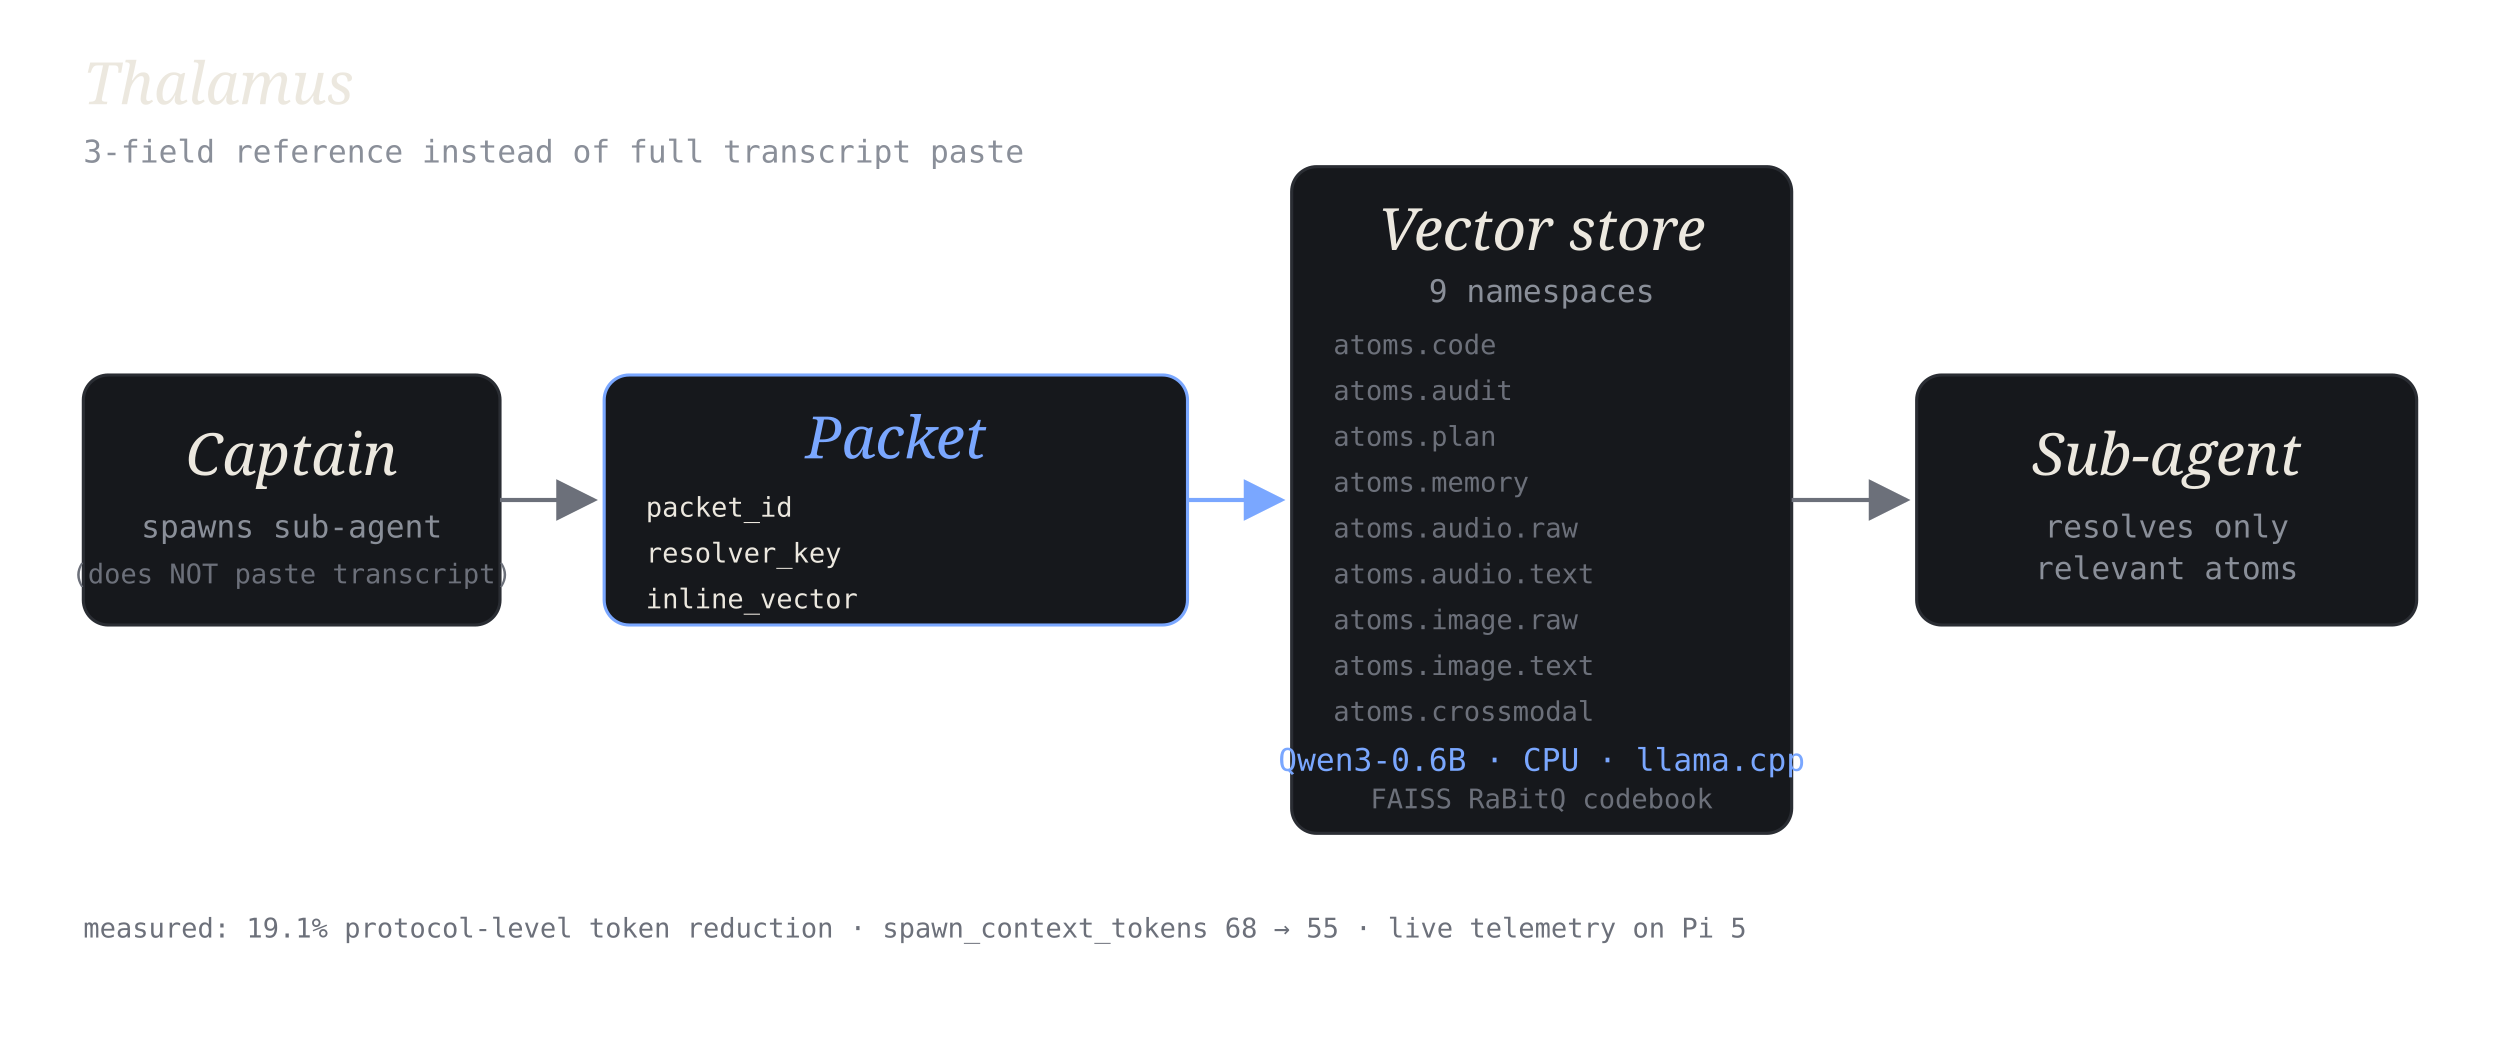
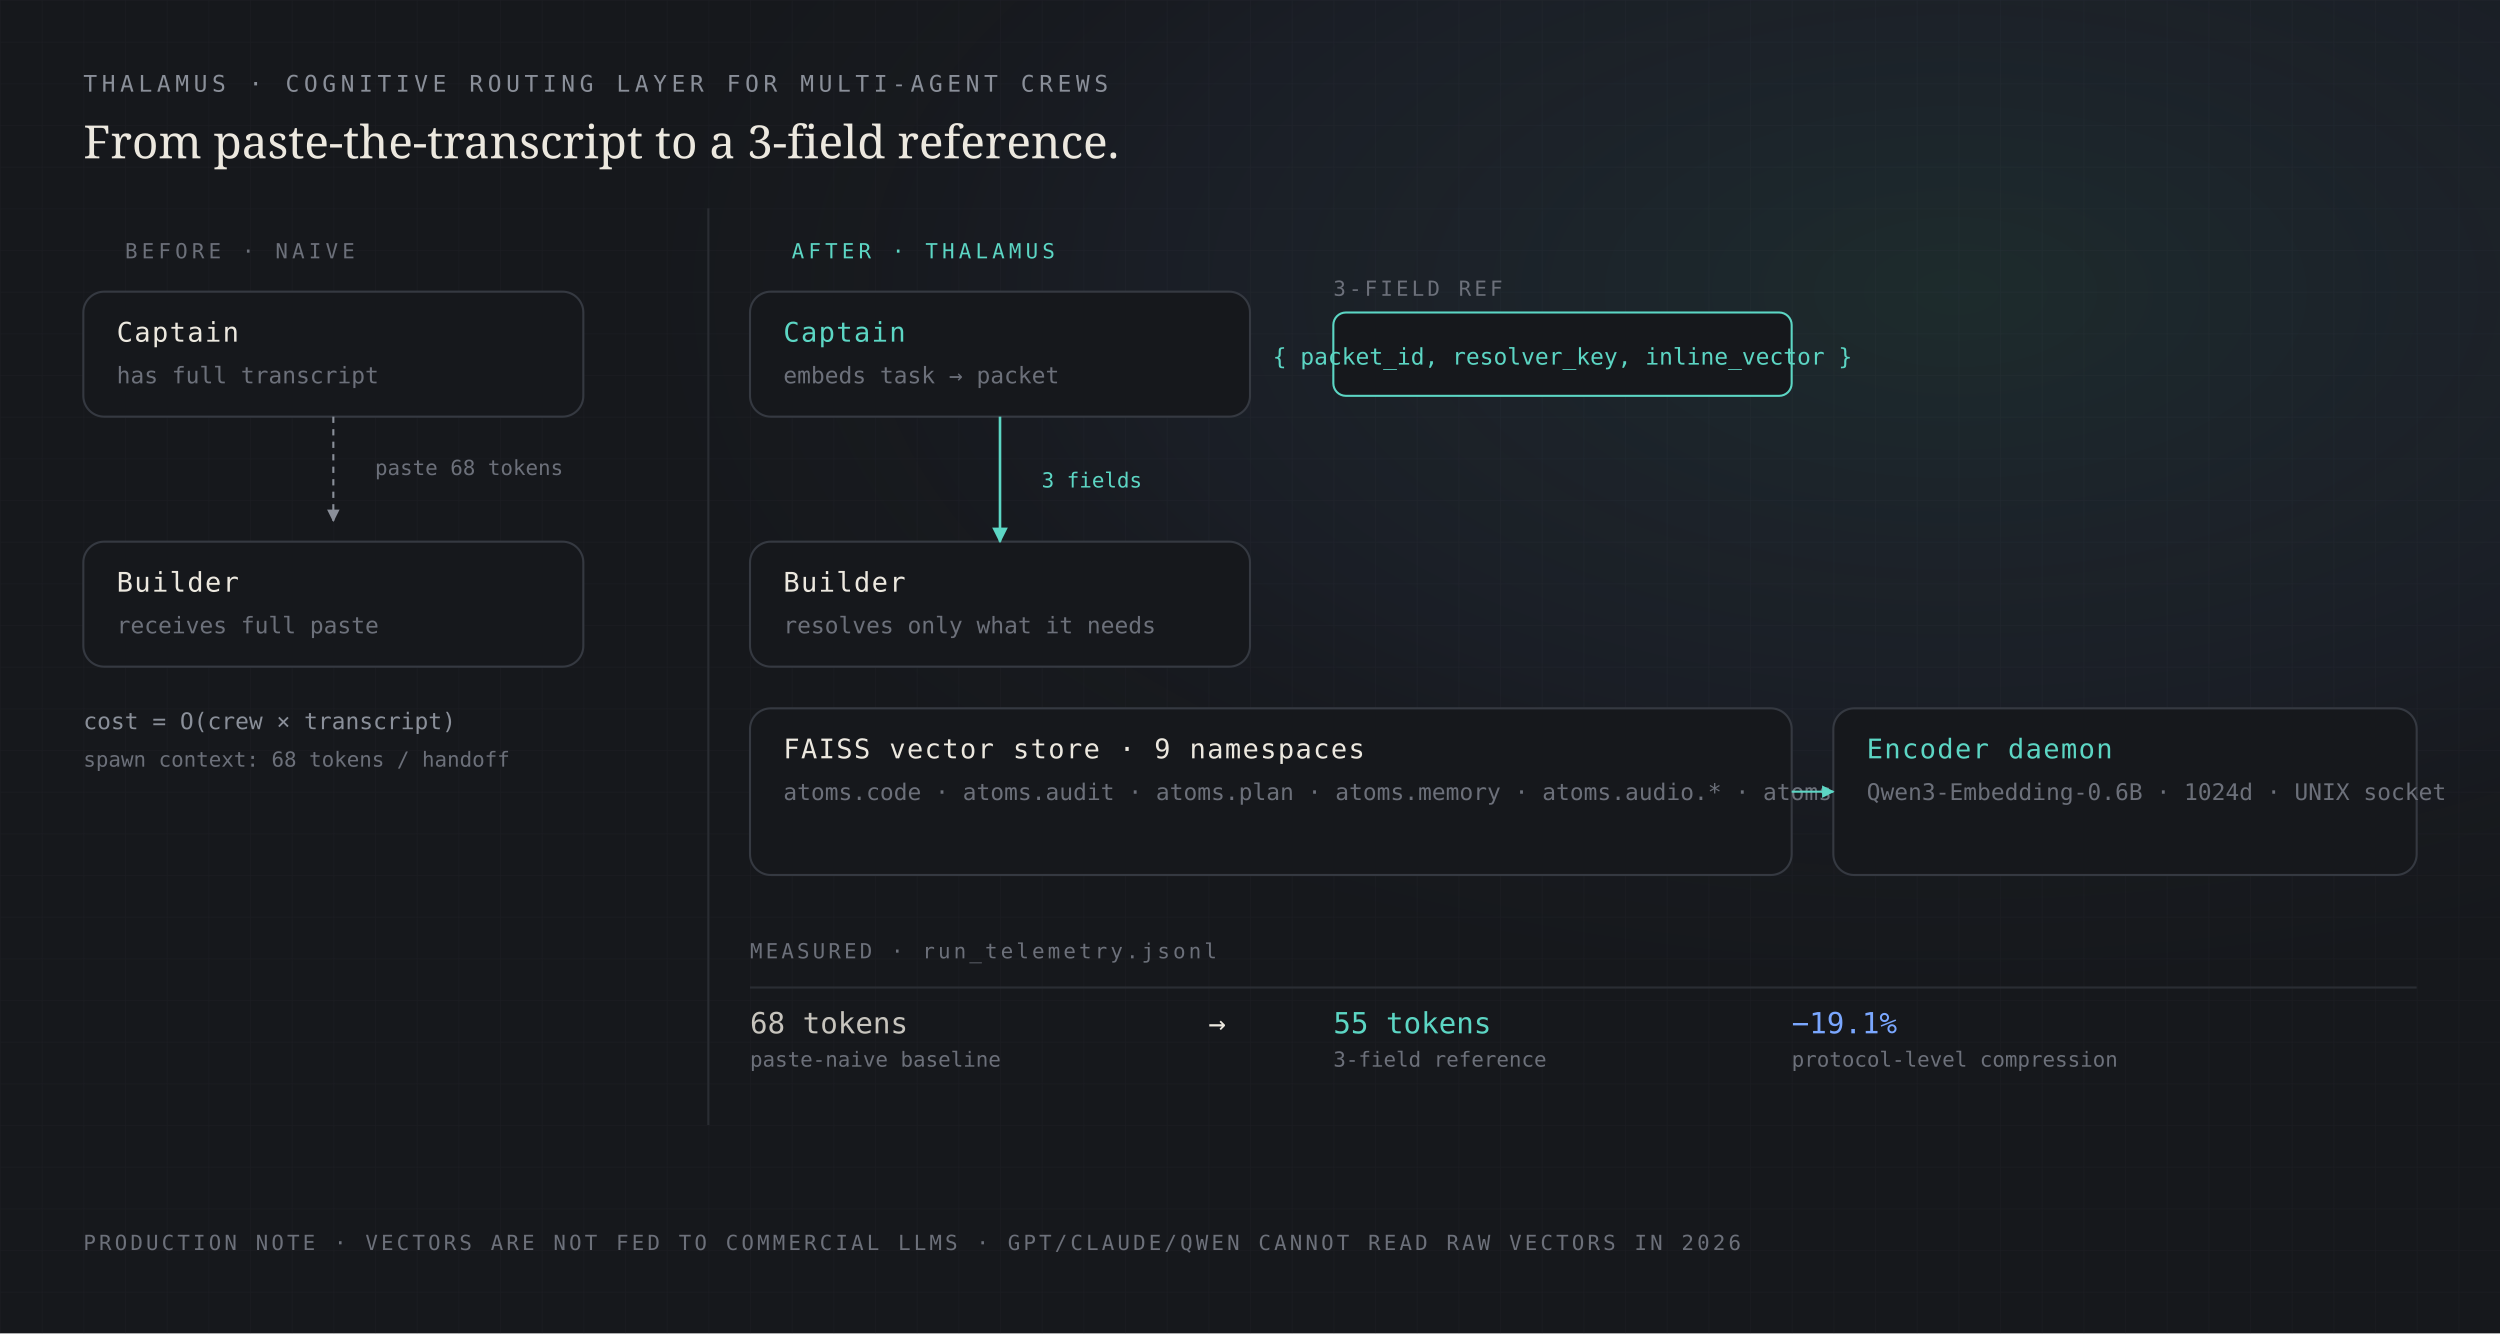
- <svg xmlns="http://www.w3.org/2000/svg" viewBox="0 0 1200 500" width="1200" height="500" role="img" aria-label="Thalamus packet handoff diagram">
+ <svg xmlns="http://www.w3.org/2000/svg" viewBox="0 0 1200 640" width="100%" height="auto" font-family="Geist Mono, ui-monospace, monospace">
  <defs>
-     <style>
-       .bg { fill: transparent; }
-       .label { font-family: 'Geist', ui-sans-serif, system-ui, sans-serif; font-size: 18px; fill: #c7c4bd; }
-       .title { font-family: 'Fraunces', Georgia, serif; font-style: italic; font-size: 28px; fill: #ece8df; }
-       .mono { font-family: 'Geist Mono', ui-monospace, monospace; font-size: 15px; fill: #8a8f99; }
-       .accent { fill: #7aa7ff; }
-       .box { fill: #16181c; stroke: #2a2d33; stroke-width: 1.5; rx: 12; }
-       .box-accent { fill: #16181c; stroke: #7aa7ff; stroke-width: 1.5; rx: 12; }
-       .arrow { fill: none; stroke: #6c707a; stroke-width: 2; }
-       .arrow-accent { fill: none; stroke: #7aa7ff; stroke-width: 2; }
-       .small { font-family: 'Geist Mono', ui-monospace, monospace; font-size: 13px; fill: #6c707a; }
-       .key { font-family: 'Geist Mono', ui-monospace, monospace; font-size: 13px; fill: #ece8df; }
-     </style>
-     <marker id="arrowhead" markerWidth="10" markerHeight="10" refX="9" refY="5" orient="auto">
-       <path d="M 0 0 L 10 5 L 0 10 z" fill="#6c707a" />
+     <pattern id="grid" width="20" height="20" patternUnits="userSpaceOnUse">
+       <path d="M20 0 L0 0 0 20" stroke="#2a2d33" stroke-width="0.5" fill="none" opacity="0.3" />
+     </pattern>
+     <radialGradient id="seaglow" cx="78%" cy="22%" r="55%">
+       <stop offset="0%" stop-color="#5cd6c4" stop-opacity="0.10" />
+       <stop offset="60%" stop-color="#7aa7ff" stop-opacity="0.04" />
+       <stop offset="100%" stop-color="#16181c" stop-opacity="0" />
+     </radialGradient>
+     <marker id="arrow" viewBox="0 0 10 10" refX="9" refY="5" markerWidth="6" markerHeight="6" orient="auto">
+       <path d="M0 0 L10 5 L0 10 z" fill="#5cd6c4" />
    </marker>
-     <marker id="arrowhead-accent" markerWidth="10" markerHeight="10" refX="9" refY="5" orient="auto">
-       <path d="M 0 0 L 10 5 L 0 10 z" fill="#7aa7ff" />
+     <marker id="arrowMuted" viewBox="0 0 10 10" refX="9" refY="5" markerWidth="6" markerHeight="6" orient="auto">
+       <path d="M0 0 L10 5 L0 10 z" fill="#8a8f99" />
    </marker>
  </defs>
-   <rect width="1200" height="500" class="bg" />
-   <g transform="translate(40, 180)">
-     <rect width="200" height="120" class="box" />
-     <text x="100" y="48" text-anchor="middle" class="title">Captain</text>
-     <text x="100" y="78" text-anchor="middle" class="mono">spawns sub-agent</text>
-     <text x="100" y="100" text-anchor="middle" class="small">(does NOT paste transcript)</text>
+   <rect width="100%" height="100%" fill="#16181c" />
+   <rect width="100%" height="100%" fill="url(#grid)" />
+   <rect width="100%" height="100%" fill="url(#seaglow)" />
+   <text x="40" y="44" fill="#8a8f99" font-size="11" letter-spacing="0.2em">THALAMUS · COGNITIVE ROUTING LAYER FOR MULTI-AGENT CREWS</text>
+   <text x="40" y="76" fill="#ece8df" font-size="22" font-family="Fraunces, Georgia, serif">From paste-the-transcript to a 3-field reference.</text>
+   <text x="60" y="124" fill="#6c707a" font-size="10" letter-spacing="0.2em">BEFORE · NAIVE</text>
+   <g>
+     <rect x="40" y="140" width="240" height="60" rx="10" fill="#16181c" stroke="#353941" stroke-width="1" />
+     <text x="56" y="164" fill="#ece8df" font-size="13" font-weight="500" letter-spacing="0.05em">Captain</text>
+     <text x="56" y="184" fill="#6c707a" font-size="11">has full transcript</text>
  </g>
-   <g transform="translate(290, 180)">
-     <rect width="280" height="120" class="box-accent" />
-     <text x="140" y="40" text-anchor="middle" class="title accent">Packet</text>
-     <text x="20" y="68" class="key">packet_id</text>
-     <text x="20" y="90" class="key">resolver_key</text>
-     <text x="20" y="112" class="key">inline_vector</text>
+   <path d="M160 200 L160 250" stroke="#8a8f99" stroke-width="1" stroke-dasharray="3 3" marker-end="url(#arrowMuted)" fill="none" />
+   <text x="180" y="228" fill="#6c707a" font-size="10">paste 68 tokens</text>
+   <g>
+     <rect x="40" y="260" width="240" height="60" rx="10" fill="#16181c" stroke="#353941" stroke-width="1" />
+     <text x="56" y="284" fill="#ece8df" font-size="13" font-weight="500" letter-spacing="0.05em">Builder</text>
+     <text x="56" y="304" fill="#6c707a" font-size="11">receives full paste</text>
  </g>
-   <g transform="translate(620, 80)">
-     <rect width="240" height="320" class="box" />
-     <text x="120" y="40" text-anchor="middle" class="title">Vector store</text>
-     <text x="120" y="65" text-anchor="middle" class="mono">9 namespaces</text>
-     <g transform="translate(20, 90)">
-       <text class="small" y="0">atoms.code</text>
-       <text class="small" y="22">atoms.audit</text>
-       <text class="small" y="44">atoms.plan</text>
-       <text class="small" y="66">atoms.memory</text>
-       <text class="small" y="88">atoms.audio.raw</text>
-       <text class="small" y="110">atoms.audio.text</text>
-       <text class="small" y="132">atoms.image.raw</text>
-       <text class="small" y="154">atoms.image.text</text>
-       <text class="small" y="176">atoms.crossmodal</text>
-     </g>
-     <text x="120" y="290" text-anchor="middle" class="mono accent">Qwen3-0.6B · CPU · llama.cpp</text>
-     <text x="120" y="308" text-anchor="middle" class="small">FAISS RaBitQ codebook</text>
+   <text x="40" y="350" fill="#8a8f99" font-size="11">cost = O(crew × transcript)</text>
+   <text x="40" y="368" fill="#6c707a" font-size="10">spawn context: 68 tokens / handoff</text>
+   <line x1="340" y1="100" x2="340" y2="540" stroke="#2a2d33" stroke-width="1" />
+   <text x="380" y="124" fill="#5cd6c4" font-size="10" letter-spacing="0.2em">AFTER · THALAMUS</text>
+   <g>
+     <rect x="360" y="140" width="240" height="60" rx="10" fill="#16181c" stroke="#353941" stroke-width="1" />
+     <text x="376" y="164" fill="#5cd6c4" font-size="13" font-weight="500" letter-spacing="0.05em">Captain</text>
+     <text x="376" y="184" fill="#6c707a" font-size="11">embeds task → packet</text>
  </g>
-   <g transform="translate(920, 180)">
-     <rect width="240" height="120" class="box" />
-     <text x="120" y="48" text-anchor="middle" class="title">Sub-agent</text>
-     <text x="120" y="78" text-anchor="middle" class="mono">resolves only</text>
-     <text x="120" y="98" text-anchor="middle" class="mono">relevant atoms</text>
+   <g transform="translate(640, 150)">
+     <rect x="0" y="0" width="220" height="40" rx="6" fill="#16181c" stroke="#5cd6c4" stroke-width="1" />
+     <text x="110" y="25" fill="#5cd6c4" font-size="11" text-anchor="middle">{ packet_id, resolver_key, inline_vector }</text>
+     <text x="0" y="-8" fill="#6c707a" font-size="10" letter-spacing="0.15em">3-FIELD REF</text>
  </g>
-   <line x1="240" y1="240" x2="285" y2="240" class="arrow" marker-end="url(#arrowhead)" />
-   <line x1="570" y1="240" x2="615" y2="240" class="arrow-accent" marker-end="url(#arrowhead-accent)" />
-   <line x1="860" y1="240" x2="915" y2="240" class="arrow" marker-end="url(#arrowhead)" />
-   <g transform="translate(40, 50)">
-     <text class="title">Thalamus</text>
-     <text class="mono" y="28">3-field reference instead of full transcript paste</text>
+   <g>
+     <rect x="360" y="260" width="240" height="60" rx="10" fill="#16181c" stroke="#353941" stroke-width="1" />
+     <text x="376" y="284" fill="#ece8df" font-size="13" font-weight="500" letter-spacing="0.05em">Builder</text>
+     <text x="376" y="304" fill="#6c707a" font-size="11">resolves only what it needs</text>
  </g>
-   <g transform="translate(40, 450)">
-     <text class="small">measured: 19.1% protocol-level token reduction · spawn_context_tokens 68 → 55 · live telemetry on Pi 5</text>
+   <path d="M480 200 L480 260" stroke="#5cd6c4" stroke-width="1.25" marker-end="url(#arrow)" fill="none" />
+   <text x="500" y="234" fill="#5cd6c4" font-size="10">3 fields</text>
+   <g>
+     <rect x="360" y="340" width="500" height="80" rx="10" fill="#16181c" stroke="#353941" stroke-width="1" />
+     <text x="376" y="364" fill="#ece8df" font-size="13" font-weight="500" letter-spacing="0.05em">FAISS vector store · 9 namespaces</text>
+     <text x="376" y="384" fill="#6c707a" font-size="11">atoms.code · atoms.audit · atoms.plan · atoms.memory · atoms.audio.* · atoms.image.* · atoms.crossmodal</text>
  </g>
+   <g>
+     <rect x="880" y="340" width="280" height="80" rx="10" fill="#16181c" stroke="#353941" stroke-width="1" />
+     <text x="896" y="364" fill="#5cd6c4" font-size="13" font-weight="500" letter-spacing="0.05em">Encoder daemon</text>
+     <text x="896" y="384" fill="#6c707a" font-size="11">Qwen3-Embedding-0.6B · 1024d · UNIX socket</text>
+   </g>
+   <path d="M860 380 L880 380" stroke="#5cd6c4" stroke-width="1" marker-end="url(#arrow)" fill="none" />
+   <g transform="translate(360, 460)">
+     <text x="0" y="0" fill="#6c707a" font-size="10" letter-spacing="0.15em">MEASURED · run_telemetry.jsonl</text>
+     <line x1="0" y1="14" x2="800" y2="14" stroke="#2a2d33" stroke-width="1" />
+     <text x="0" y="36" fill="#c7c4bd" font-size="14">68 tokens</text>
+     <text x="0" y="52" fill="#6c707a" font-size="10">paste-naive baseline</text>
+     <text x="220" y="36" fill="#ece8df" font-size="14">→</text>
+     <text x="280" y="36" fill="#5cd6c4" font-size="14">55 tokens</text>
+     <text x="280" y="52" fill="#6c707a" font-size="10">3-field reference</text>
+     <text x="500" y="36" fill="#7aa7ff" font-size="14">−19.1%</text>
+     <text x="500" y="52" fill="#6c707a" font-size="10">protocol-level compression</text>
+   </g>
+   <text x="40" y="600" fill="#6c707a" font-size="10" letter-spacing="0.15em">PRODUCTION NOTE · VECTORS ARE NOT FED TO COMMERCIAL LLMS · GPT/CLAUDE/QWEN CANNOT READ RAW VECTORS IN 2026</text>
</svg>
